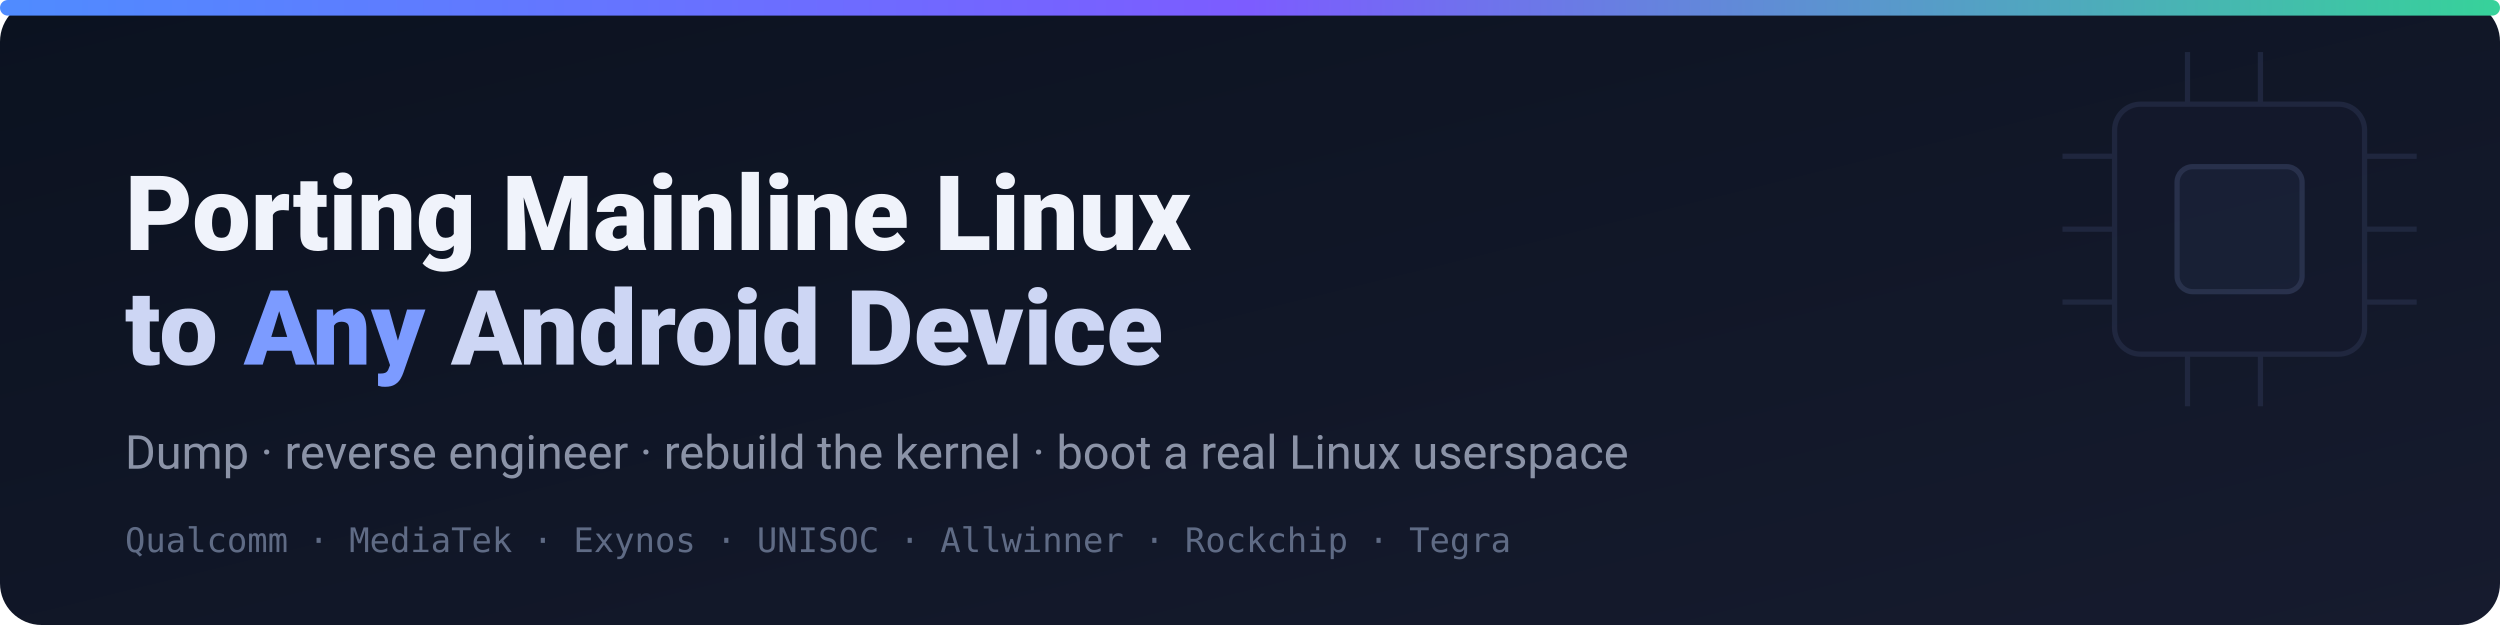
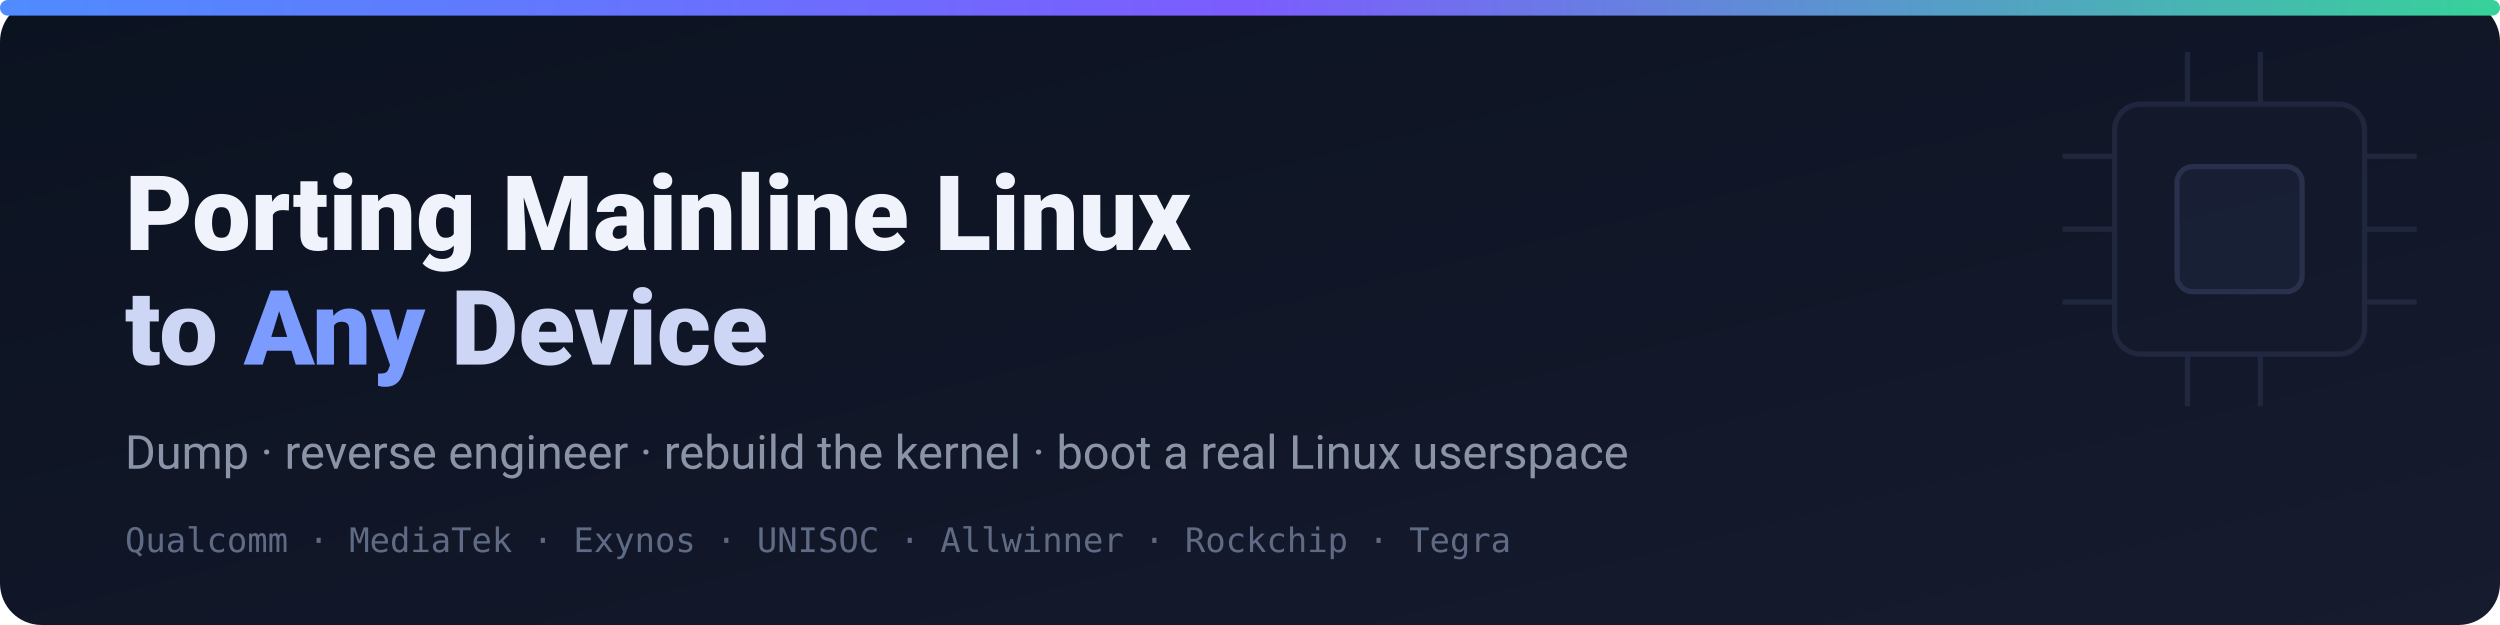
<svg xmlns="http://www.w3.org/2000/svg" width="960" height="240" viewBox="0 0 960 240" role="img" aria-label="Porting Mainline Linux to Any Device">
  <defs>
    <linearGradient id="bg" x1="0" y1="0" x2="1" y2="1">
      <stop offset="0" stop-color="#0b1220" />
      <stop offset="1" stop-color="#161b2e" />
    </linearGradient>
    <linearGradient id="accent" x1="0" y1="0" x2="1" y2="0">
      <stop offset="0" stop-color="#4f8cff" />
      <stop offset="0.5" stop-color="#7c5cff" />
      <stop offset="1" stop-color="#36d399" />
    </linearGradient>
    <style>
      .t  { font-family: ui-sans-serif, system-ui, -apple-system, Segoe UI, Roboto, Helvetica, Arial, sans-serif; }
      .title { font-weight: 800; }
      .mono { font-family: ui-monospace, SFMono-Regular, Menlo, Consolas, monospace; }
    </style>
  </defs>
  <rect x="0" y="0" width="960" height="240" rx="16" fill="url(#bg)" />
  <rect x="0" y="0" width="960" height="6" rx="3" fill="url(#accent)" />
  <g stroke="#2a3350" stroke-width="2" fill="none" opacity="0.55">
    <rect x="812" y="40" width="96" height="96" rx="10" fill="#141a2e" />
    <rect x="836" y="64" width="48" height="48" rx="6" fill="#1d2640" stroke="#3a4668" />
    <line x1="812" y1="60" x2="792" y2="60" />
    <line x1="812" y1="88" x2="792" y2="88" />
    <line x1="812" y1="116" x2="792" y2="116" />
    <line x1="908" y1="60" x2="928" y2="60" />
    <line x1="908" y1="88" x2="928" y2="88" />
    <line x1="908" y1="116" x2="928" y2="116" />
    <line x1="840" y1="40" x2="840" y2="20" />
    <line x1="868" y1="40" x2="868" y2="20" />
    <line x1="840" y1="136" x2="840" y2="156" />
    <line x1="868" y1="136" x2="868" y2="156" />
  </g>
  <text class="t title" x="48" y="96" font-size="40" fill="#f0f3fb">Porting Mainline Linux</text>
-   <text class="t title" x="48" y="140" font-size="40" fill="#cdd6f4">to <tspan fill="#7c9bff">Any</tspan> Android Device</text>
+   <text class="t title" x="48" y="140" font-size="40" fill="#cdd6f4">to <tspan fill="#7c9bff">Any</tspan> Device</text>
  <text class="t" x="48" y="180" font-size="18" fill="#8b93a7">Dump · reverse engineer · rebuild the kernel · boot a real Linux userspace</text>
  <g class="mono" font-size="13" fill="#5f6b85">
    <text x="48" y="212">Qualcomm · MediaTek · Exynos · UNISOC · Allwinner · Rockchip · Tegra</text>
  </g>
</svg>
